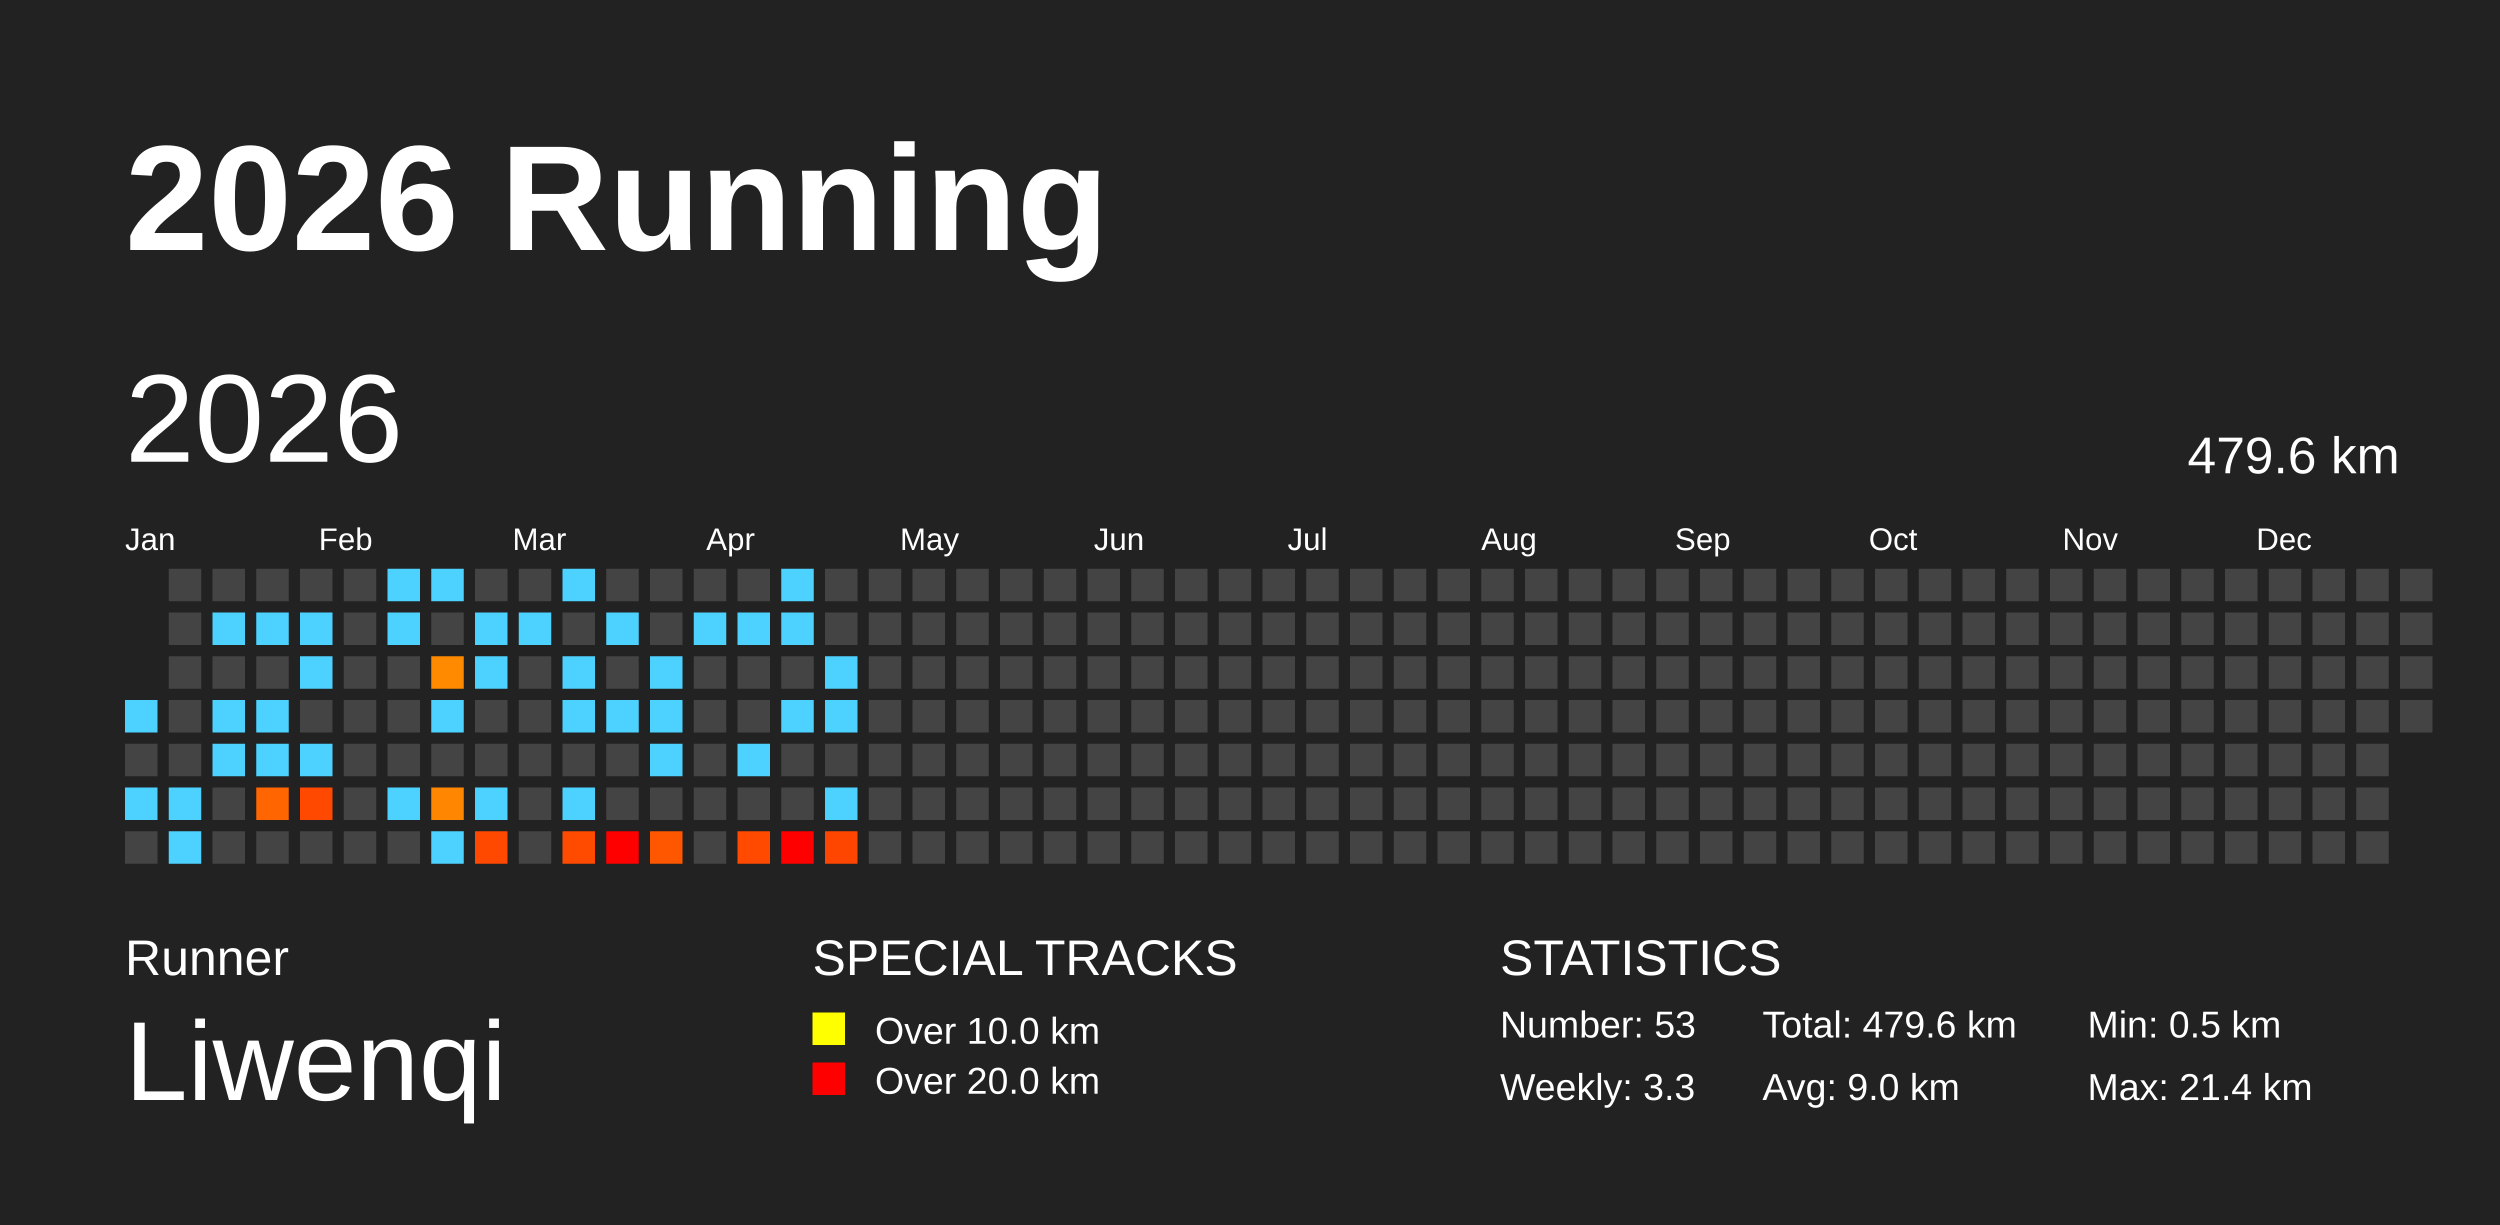
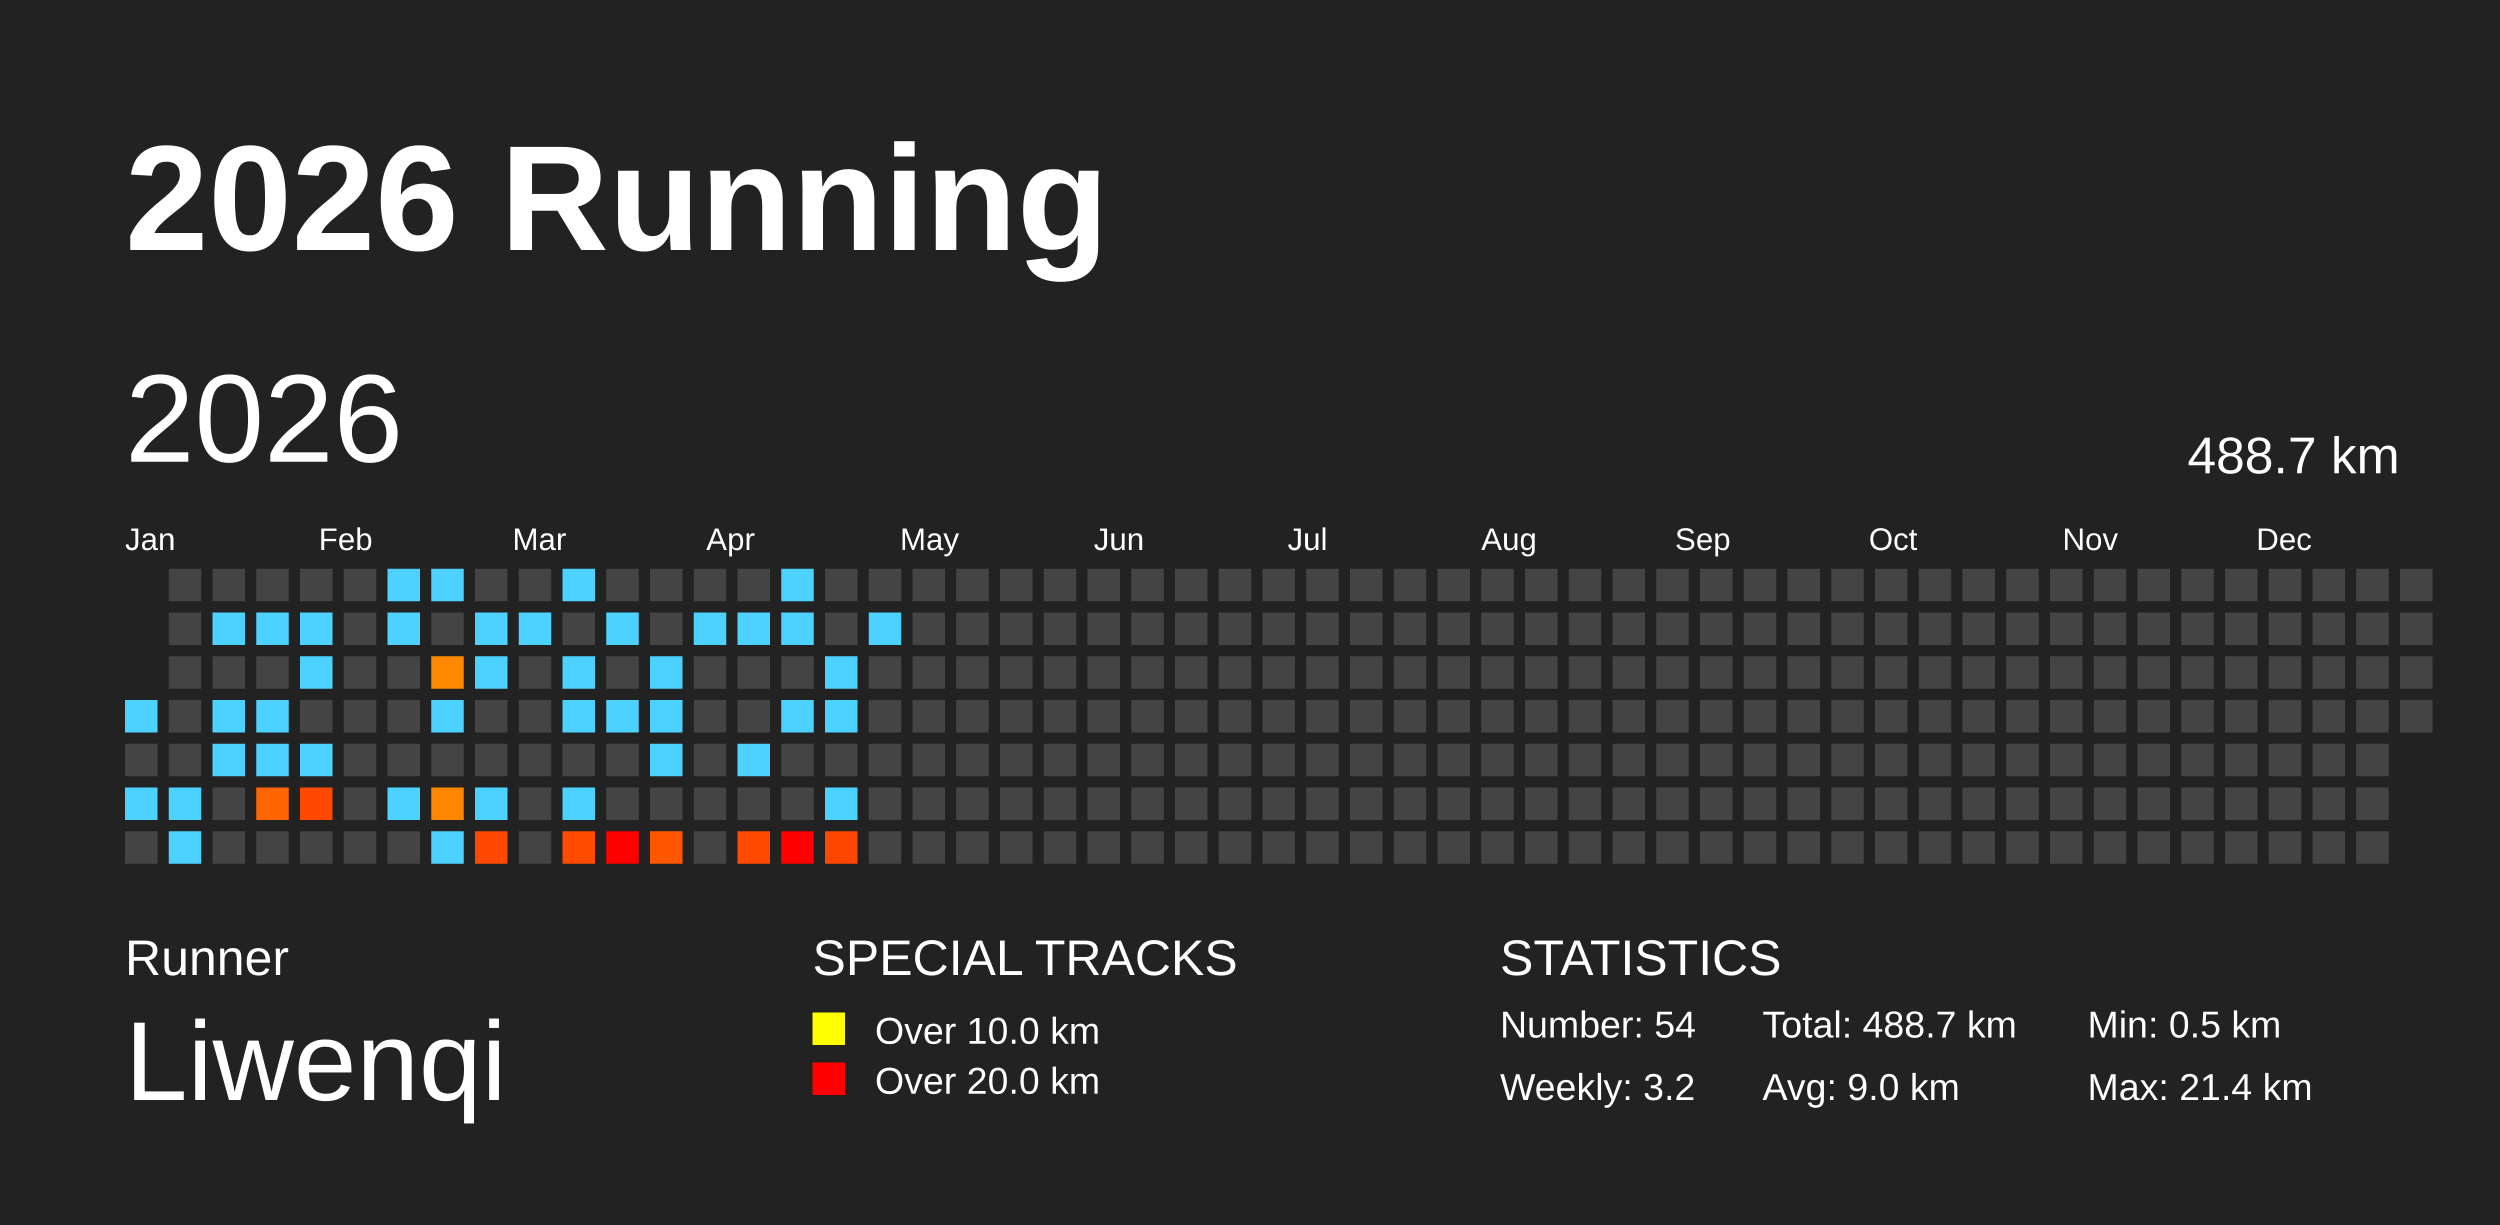
<svg xmlns="http://www.w3.org/2000/svg" baseProfile="full" height="98mm" version="1.1" viewBox="0,0,200,98" width="200mm">
  <defs />
  <rect fill="#222222" height="98" width="200" x="0" y="0" />
  <text fill="#FFFFFF" style="font-size:12px; font-family:Arial; font-weight:bold;" x="10" y="20">2026 Running</text>
  <text fill="#FFFFFF" style="font-size:4px; font-family:Arial" x="10" y="78">Runner</text>
  <text fill="#FFFFFF" style="font-size:9px; font-family:Arial" x="10" y="88">Liwenqi</text>
  <text fill="#FFFFFF" style="font-size:4px; font-family:Arial" x="65" y="78">SPECIAL TRACKS</text>
  <rect fill="yellow" height="2.6" width="2.6" x="65" y="81" />
  <text fill="#FFFFFF" style="font-size:3px; font-family:Arial" x="70" y="83.5">Over 10.0 km</text>
  <rect fill="red" height="2.6" width="2.6" x="65" y="85" />
  <text fill="#FFFFFF" style="font-size:3px; font-family:Arial" x="70" y="87.5">Over 20.0 km</text>
  <text fill="#FFFFFF" style="font-size:4px; font-family:Arial" x="120" y="78">STATISTICS</text>
-   <text fill="#FFFFFF" style="font-size:3px; font-family:Arial" x="120" y="83">Number: 53</text>
-   <text fill="#FFFFFF" style="font-size:3px; font-family:Arial" x="120" y="88">Weekly: 3.3</text>
-   <text fill="#FFFFFF" style="font-size:3px; font-family:Arial" x="141" y="83">Total: 479.6 km</text>
+   <text fill="#FFFFFF" style="font-size:3px; font-family:Arial" x="120" y="83">Number: 54</text>
+   <text fill="#FFFFFF" style="font-size:3px; font-family:Arial" x="120" y="88">Weekly: 3.2</text>
+   <text fill="#FFFFFF" style="font-size:3px; font-family:Arial" x="141" y="83">Total: 488.7 km</text>
  <text fill="#FFFFFF" style="font-size:3px; font-family:Arial" x="141" y="88">Avg: 9.0 km</text>
  <text fill="#FFFFFF" style="font-size:3px; font-family:Arial" x="167" y="83">Min: 0.5 km</text>
  <text fill="#FFFFFF" style="font-size:3px; font-family:Arial" x="167" y="88">Max: 21.4 km</text>
  <text dominant-baseline="hanging" fill="#FFFFFF" style="font-size:10.0px; font-family:Arial;" x="10" y="30">2026</text>
-   <text dominant-baseline="hanging" fill="#FFFFFF" style="font-size:4.125px; font-family:Arial;" x="175" y="35">479.6 km</text>
+   <text dominant-baseline="hanging" fill="#FFFFFF" style="font-size:4.125px; font-family:Arial;" x="175" y="35">488.7 km</text>
  <text fill="#FFFFFF" style="font-size:2.5px; font-family:Arial" x="10.0" y="44">Jan</text>
  <text fill="#FFFFFF" style="font-size:2.5px; font-family:Arial" x="25.5" y="44">Feb</text>
  <text fill="#FFFFFF" style="font-size:2.5px; font-family:Arial" x="41.0" y="44">Mar</text>
  <text fill="#FFFFFF" style="font-size:2.5px; font-family:Arial" x="56.5" y="44">Apr</text>
  <text fill="#FFFFFF" style="font-size:2.5px; font-family:Arial" x="72.0" y="44">May</text>
  <text fill="#FFFFFF" style="font-size:2.5px; font-family:Arial" x="87.5" y="44">Jun</text>
  <text fill="#FFFFFF" style="font-size:2.5px; font-family:Arial" x="103.0" y="44">Jul</text>
  <text fill="#FFFFFF" style="font-size:2.5px; font-family:Arial" x="118.5" y="44">Aug</text>
  <text fill="#FFFFFF" style="font-size:2.5px; font-family:Arial" x="134.0" y="44">Sep</text>
  <text fill="#FFFFFF" style="font-size:2.5px; font-family:Arial" x="149.5" y="44">Oct</text>
  <text fill="#FFFFFF" style="font-size:2.5px; font-family:Arial" x="165.0" y="44">Nov</text>
  <text fill="#FFFFFF" style="font-size:2.5px; font-family:Arial" x="180.5" y="44">Dec</text>
  <rect fill="#4dd2ff" height="2.6" width="2.6" x="10.0" y="56.0" />
  <rect fill="#444444" height="2.6" width="2.6" x="10.0" y="59.5" />
  <rect fill="#4dd2ff" height="2.6" width="2.6" x="10.0" y="63.0" />
  <rect fill="#444444" height="2.6" width="2.6" x="10.0" y="66.5" />
  <rect fill="#444444" height="2.6" width="2.6" x="13.5" y="45.5" />
  <rect fill="#444444" height="2.6" width="2.6" x="13.5" y="49.0" />
  <rect fill="#444444" height="2.6" width="2.6" x="13.5" y="52.5" />
  <rect fill="#444444" height="2.6" width="2.6" x="13.5" y="56.0" />
  <rect fill="#444444" height="2.6" width="2.6" x="13.5" y="59.5" />
  <rect fill="#4dd2ff" height="2.6" width="2.6" x="13.5" y="63.0" />
  <rect fill="#4dd2ff" height="2.6" width="2.6" x="13.5" y="66.5" />
  <rect fill="#444444" height="2.6" width="2.6" x="17.0" y="45.5" />
  <rect fill="#4dd2ff" height="2.6" width="2.6" x="17.0" y="49.0" />
  <rect fill="#444444" height="2.6" width="2.6" x="17.0" y="52.5" />
  <rect fill="#4dd2ff" height="2.6" width="2.6" x="17.0" y="56.0" />
  <rect fill="#4dd2ff" height="2.6" width="2.6" x="17.0" y="59.5" />
  <rect fill="#444444" height="2.6" width="2.6" x="17.0" y="63.0" />
  <rect fill="#444444" height="2.6" width="2.6" x="17.0" y="66.5" />
  <rect fill="#444444" height="2.6" width="2.6" x="20.5" y="45.5" />
  <rect fill="#4dd2ff" height="2.6" width="2.6" x="20.5" y="49.0" />
  <rect fill="#444444" height="2.6" width="2.6" x="20.5" y="52.5" />
  <rect fill="#4dd2ff" height="2.6" width="2.6" x="20.5" y="56.0" />
  <rect fill="#4dd2ff" height="2.6" width="2.6" x="20.5" y="59.5" />
  <rect fill="#ff6500" height="2.6" width="2.6" x="20.5" y="63.0" />
  <rect fill="#444444" height="2.6" width="2.6" x="20.5" y="66.5" />
  <rect fill="#444444" height="2.6" width="2.6" x="24.0" y="45.5" />
  <rect fill="#4dd2ff" height="2.6" width="2.6" x="24.0" y="49.0" />
  <rect fill="#4dd2ff" height="2.6" width="2.6" x="24.0" y="52.5" />
  <rect fill="#444444" height="2.6" width="2.6" x="24.0" y="56.0" />
  <rect fill="#4dd2ff" height="2.6" width="2.6" x="24.0" y="59.5" />
  <rect fill="#ff4800" height="2.6" width="2.6" x="24.0" y="63.0" />
  <rect fill="#444444" height="2.6" width="2.6" x="24.0" y="66.5" />
  <rect fill="#444444" height="2.6" width="2.6" x="27.5" y="45.5" />
  <rect fill="#444444" height="2.6" width="2.6" x="27.5" y="49.0" />
  <rect fill="#444444" height="2.6" width="2.6" x="27.5" y="52.5" />
  <rect fill="#444444" height="2.6" width="2.6" x="27.5" y="56.0" />
  <rect fill="#444444" height="2.6" width="2.6" x="27.5" y="59.5" />
  <rect fill="#444444" height="2.6" width="2.6" x="27.5" y="63.0" />
  <rect fill="#444444" height="2.6" width="2.6" x="27.5" y="66.5" />
  <rect fill="#4dd2ff" height="2.6" width="2.6" x="31.0" y="45.5" />
  <rect fill="#4dd2ff" height="2.6" width="2.6" x="31.0" y="49.0" />
  <rect fill="#444444" height="2.6" width="2.6" x="31.0" y="52.5" />
  <rect fill="#444444" height="2.6" width="2.6" x="31.0" y="56.0" />
  <rect fill="#444444" height="2.6" width="2.6" x="31.0" y="59.5" />
  <rect fill="#4dd2ff" height="2.6" width="2.6" x="31.0" y="63.0" />
  <rect fill="#444444" height="2.6" width="2.6" x="31.0" y="66.5" />
  <rect fill="#4dd2ff" height="2.6" width="2.6" x="34.5" y="45.5" />
  <rect fill="#444444" height="2.6" width="2.6" x="34.5" y="49.0" />
  <rect fill="#ff8a00" height="2.6" width="2.6" x="34.5" y="52.5" />
  <rect fill="#4dd2ff" height="2.6" width="2.6" x="34.5" y="56.0" />
  <rect fill="#444444" height="2.6" width="2.6" x="34.5" y="59.5" />
  <rect fill="#ff8600" height="2.6" width="2.6" x="34.5" y="63.0" />
  <rect fill="#4dd2ff" height="2.6" width="2.6" x="34.5" y="66.5" />
  <rect fill="#444444" height="2.6" width="2.6" x="38.0" y="45.5" />
  <rect fill="#4dd2ff" height="2.6" width="2.6" x="38.0" y="49.0" />
  <rect fill="#4dd2ff" height="2.6" width="2.6" x="38.0" y="52.5" />
  <rect fill="#444444" height="2.6" width="2.6" x="38.0" y="56.0" />
  <rect fill="#444444" height="2.6" width="2.6" x="38.0" y="59.5" />
  <rect fill="#4dd2ff" height="2.6" width="2.6" x="38.0" y="63.0" />
  <rect fill="#ff4800" height="2.6" width="2.6" x="38.0" y="66.5" />
  <rect fill="#444444" height="2.6" width="2.6" x="41.5" y="45.5" />
  <rect fill="#4dd2ff" height="2.6" width="2.6" x="41.5" y="49.0" />
  <rect fill="#444444" height="2.6" width="2.6" x="41.5" y="52.5" />
  <rect fill="#444444" height="2.6" width="2.6" x="41.5" y="56.0" />
  <rect fill="#444444" height="2.6" width="2.6" x="41.5" y="59.5" />
  <rect fill="#444444" height="2.6" width="2.6" x="41.5" y="63.0" />
  <rect fill="#444444" height="2.6" width="2.6" x="41.5" y="66.5" />
  <rect fill="#4dd2ff" height="2.6" width="2.6" x="45.0" y="45.5" />
  <rect fill="#444444" height="2.6" width="2.6" x="45.0" y="49.0" />
  <rect fill="#4dd2ff" height="2.6" width="2.6" x="45.0" y="52.5" />
  <rect fill="#4dd2ff" height="2.6" width="2.6" x="45.0" y="56.0" />
  <rect fill="#444444" height="2.6" width="2.6" x="45.0" y="59.5" />
  <rect fill="#4dd2ff" height="2.6" width="2.6" x="45.0" y="63.0" />
  <rect fill="#ff4b00" height="2.6" width="2.6" x="45.0" y="66.5" />
  <rect fill="#444444" height="2.6" width="2.6" x="48.5" y="45.5" />
  <rect fill="#4dd2ff" height="2.6" width="2.6" x="48.5" y="49.0" />
  <rect fill="#444444" height="2.6" width="2.6" x="48.5" y="52.5" />
  <rect fill="#4dd2ff" height="2.6" width="2.6" x="48.5" y="56.0" />
  <rect fill="#444444" height="2.6" width="2.6" x="48.5" y="59.5" />
  <rect fill="#444444" height="2.6" width="2.6" x="48.5" y="63.0" />
  <rect fill="red" height="2.6" width="2.6" x="48.5" y="66.5" />
  <rect fill="#444444" height="2.6" width="2.6" x="52.0" y="45.5" />
  <rect fill="#444444" height="2.6" width="2.6" x="52.0" y="49.0" />
  <rect fill="#4dd2ff" height="2.6" width="2.6" x="52.0" y="52.5" />
  <rect fill="#4dd2ff" height="2.6" width="2.6" x="52.0" y="56.0" />
  <rect fill="#4dd2ff" height="2.6" width="2.6" x="52.0" y="59.5" />
  <rect fill="#444444" height="2.6" width="2.6" x="52.0" y="63.0" />
  <rect fill="#ff5700" height="2.6" width="2.6" x="52.0" y="66.5" />
  <rect fill="#444444" height="2.6" width="2.6" x="55.5" y="45.5" />
  <rect fill="#4dd2ff" height="2.6" width="2.6" x="55.5" y="49.0" />
  <rect fill="#444444" height="2.6" width="2.6" x="55.5" y="52.5" />
  <rect fill="#444444" height="2.6" width="2.6" x="55.5" y="56.0" />
  <rect fill="#444444" height="2.6" width="2.6" x="55.5" y="59.5" />
  <rect fill="#444444" height="2.6" width="2.6" x="55.5" y="63.0" />
  <rect fill="#444444" height="2.6" width="2.6" x="55.5" y="66.5" />
  <rect fill="#444444" height="2.6" width="2.6" x="59.0" y="45.5" />
  <rect fill="#4dd2ff" height="2.6" width="2.6" x="59.0" y="49.0" />
  <rect fill="#444444" height="2.6" width="2.6" x="59.0" y="52.5" />
  <rect fill="#444444" height="2.6" width="2.6" x="59.0" y="56.0" />
  <rect fill="#4dd2ff" height="2.6" width="2.6" x="59.0" y="59.5" />
  <rect fill="#444444" height="2.6" width="2.6" x="59.0" y="63.0" />
  <rect fill="#ff4a00" height="2.6" width="2.6" x="59.0" y="66.5" />
  <rect fill="#4dd2ff" height="2.6" width="2.6" x="62.5" y="45.5" />
  <rect fill="#4dd2ff" height="2.6" width="2.6" x="62.5" y="49.0" />
  <rect fill="#444444" height="2.6" width="2.6" x="62.5" y="52.5" />
  <rect fill="#4dd2ff" height="2.6" width="2.6" x="62.5" y="56.0" />
  <rect fill="#444444" height="2.6" width="2.6" x="62.5" y="59.5" />
  <rect fill="#444444" height="2.6" width="2.6" x="62.5" y="63.0" />
  <rect fill="red" height="2.6" width="2.6" x="62.5" y="66.5" />
  <rect fill="#444444" height="2.6" width="2.6" x="66.0" y="45.5" />
  <rect fill="#444444" height="2.6" width="2.6" x="66.0" y="49.0" />
  <rect fill="#4dd2ff" height="2.6" width="2.6" x="66.0" y="52.5" />
  <rect fill="#4dd2ff" height="2.6" width="2.6" x="66.0" y="56.0" />
  <rect fill="#444444" height="2.6" width="2.6" x="66.0" y="59.5" />
  <rect fill="#4dd2ff" height="2.6" width="2.6" x="66.0" y="63.0" />
  <rect fill="#ff4600" height="2.6" width="2.6" x="66.0" y="66.5" />
  <rect fill="#444444" height="2.6" width="2.6" x="69.5" y="45.5" />
-   <rect fill="#444444" height="2.6" width="2.6" x="69.5" y="49.0" />
+   <rect fill="#4dd2ff" height="2.6" width="2.6" x="69.5" y="49.0" />
  <rect fill="#444444" height="2.6" width="2.6" x="69.5" y="52.5" />
  <rect fill="#444444" height="2.6" width="2.6" x="69.5" y="56.0" />
  <rect fill="#444444" height="2.6" width="2.6" x="69.5" y="59.5" />
  <rect fill="#444444" height="2.6" width="2.6" x="69.5" y="63.0" />
  <rect fill="#444444" height="2.6" width="2.6" x="69.5" y="66.5" />
  <rect fill="#444444" height="2.6" width="2.6" x="73.0" y="45.5" />
  <rect fill="#444444" height="2.6" width="2.6" x="73.0" y="49.0" />
  <rect fill="#444444" height="2.6" width="2.6" x="73.0" y="52.5" />
  <rect fill="#444444" height="2.6" width="2.6" x="73.0" y="56.0" />
  <rect fill="#444444" height="2.6" width="2.6" x="73.0" y="59.5" />
  <rect fill="#444444" height="2.6" width="2.6" x="73.0" y="63.0" />
  <rect fill="#444444" height="2.6" width="2.6" x="73.0" y="66.5" />
  <rect fill="#444444" height="2.6" width="2.6" x="76.5" y="45.5" />
  <rect fill="#444444" height="2.6" width="2.6" x="76.5" y="49.0" />
  <rect fill="#444444" height="2.6" width="2.6" x="76.5" y="52.5" />
  <rect fill="#444444" height="2.6" width="2.6" x="76.5" y="56.0" />
  <rect fill="#444444" height="2.6" width="2.6" x="76.5" y="59.5" />
  <rect fill="#444444" height="2.6" width="2.6" x="76.5" y="63.0" />
  <rect fill="#444444" height="2.6" width="2.6" x="76.5" y="66.5" />
  <rect fill="#444444" height="2.6" width="2.6" x="80.0" y="45.5" />
  <rect fill="#444444" height="2.6" width="2.6" x="80.0" y="49.0" />
  <rect fill="#444444" height="2.6" width="2.6" x="80.0" y="52.5" />
  <rect fill="#444444" height="2.6" width="2.6" x="80.0" y="56.0" />
  <rect fill="#444444" height="2.6" width="2.6" x="80.0" y="59.5" />
  <rect fill="#444444" height="2.6" width="2.6" x="80.0" y="63.0" />
  <rect fill="#444444" height="2.6" width="2.6" x="80.0" y="66.5" />
  <rect fill="#444444" height="2.6" width="2.6" x="83.5" y="45.5" />
  <rect fill="#444444" height="2.6" width="2.6" x="83.5" y="49.0" />
  <rect fill="#444444" height="2.6" width="2.6" x="83.5" y="52.5" />
  <rect fill="#444444" height="2.6" width="2.6" x="83.5" y="56.0" />
  <rect fill="#444444" height="2.6" width="2.6" x="83.5" y="59.5" />
  <rect fill="#444444" height="2.6" width="2.6" x="83.5" y="63.0" />
  <rect fill="#444444" height="2.6" width="2.6" x="83.5" y="66.5" />
  <rect fill="#444444" height="2.6" width="2.6" x="87.0" y="45.5" />
  <rect fill="#444444" height="2.6" width="2.6" x="87.0" y="49.0" />
  <rect fill="#444444" height="2.6" width="2.6" x="87.0" y="52.5" />
  <rect fill="#444444" height="2.6" width="2.6" x="87.0" y="56.0" />
  <rect fill="#444444" height="2.6" width="2.6" x="87.0" y="59.5" />
  <rect fill="#444444" height="2.6" width="2.6" x="87.0" y="63.0" />
  <rect fill="#444444" height="2.6" width="2.6" x="87.0" y="66.5" />
  <rect fill="#444444" height="2.6" width="2.6" x="90.5" y="45.5" />
  <rect fill="#444444" height="2.6" width="2.6" x="90.5" y="49.0" />
  <rect fill="#444444" height="2.6" width="2.6" x="90.5" y="52.5" />
  <rect fill="#444444" height="2.6" width="2.6" x="90.5" y="56.0" />
  <rect fill="#444444" height="2.6" width="2.6" x="90.5" y="59.5" />
  <rect fill="#444444" height="2.6" width="2.6" x="90.5" y="63.0" />
  <rect fill="#444444" height="2.6" width="2.6" x="90.5" y="66.5" />
  <rect fill="#444444" height="2.6" width="2.6" x="94.0" y="45.5" />
  <rect fill="#444444" height="2.6" width="2.6" x="94.0" y="49.0" />
  <rect fill="#444444" height="2.6" width="2.6" x="94.0" y="52.5" />
  <rect fill="#444444" height="2.6" width="2.6" x="94.0" y="56.0" />
  <rect fill="#444444" height="2.6" width="2.6" x="94.0" y="59.5" />
  <rect fill="#444444" height="2.6" width="2.6" x="94.0" y="63.0" />
  <rect fill="#444444" height="2.6" width="2.6" x="94.0" y="66.5" />
  <rect fill="#444444" height="2.6" width="2.6" x="97.5" y="45.5" />
  <rect fill="#444444" height="2.6" width="2.6" x="97.5" y="49.0" />
  <rect fill="#444444" height="2.6" width="2.6" x="97.5" y="52.5" />
  <rect fill="#444444" height="2.6" width="2.6" x="97.5" y="56.0" />
  <rect fill="#444444" height="2.6" width="2.6" x="97.5" y="59.5" />
  <rect fill="#444444" height="2.6" width="2.6" x="97.5" y="63.0" />
  <rect fill="#444444" height="2.6" width="2.6" x="97.5" y="66.5" />
  <rect fill="#444444" height="2.6" width="2.6" x="101.0" y="45.5" />
  <rect fill="#444444" height="2.6" width="2.6" x="101.0" y="49.0" />
  <rect fill="#444444" height="2.6" width="2.6" x="101.0" y="52.5" />
  <rect fill="#444444" height="2.6" width="2.6" x="101.0" y="56.0" />
  <rect fill="#444444" height="2.6" width="2.6" x="101.0" y="59.5" />
  <rect fill="#444444" height="2.6" width="2.6" x="101.0" y="63.0" />
  <rect fill="#444444" height="2.6" width="2.6" x="101.0" y="66.5" />
  <rect fill="#444444" height="2.6" width="2.6" x="104.5" y="45.5" />
  <rect fill="#444444" height="2.6" width="2.6" x="104.5" y="49.0" />
  <rect fill="#444444" height="2.6" width="2.6" x="104.5" y="52.5" />
  <rect fill="#444444" height="2.6" width="2.6" x="104.5" y="56.0" />
  <rect fill="#444444" height="2.6" width="2.6" x="104.5" y="59.5" />
  <rect fill="#444444" height="2.6" width="2.6" x="104.5" y="63.0" />
  <rect fill="#444444" height="2.6" width="2.6" x="104.5" y="66.5" />
  <rect fill="#444444" height="2.6" width="2.6" x="108.0" y="45.5" />
  <rect fill="#444444" height="2.6" width="2.6" x="108.0" y="49.0" />
  <rect fill="#444444" height="2.6" width="2.6" x="108.0" y="52.5" />
  <rect fill="#444444" height="2.6" width="2.6" x="108.0" y="56.0" />
  <rect fill="#444444" height="2.6" width="2.6" x="108.0" y="59.5" />
  <rect fill="#444444" height="2.6" width="2.6" x="108.0" y="63.0" />
  <rect fill="#444444" height="2.6" width="2.6" x="108.0" y="66.5" />
  <rect fill="#444444" height="2.6" width="2.6" x="111.5" y="45.5" />
  <rect fill="#444444" height="2.6" width="2.6" x="111.5" y="49.0" />
  <rect fill="#444444" height="2.6" width="2.6" x="111.5" y="52.5" />
  <rect fill="#444444" height="2.6" width="2.6" x="111.5" y="56.0" />
  <rect fill="#444444" height="2.6" width="2.6" x="111.5" y="59.5" />
  <rect fill="#444444" height="2.6" width="2.6" x="111.5" y="63.0" />
  <rect fill="#444444" height="2.6" width="2.6" x="111.5" y="66.5" />
  <rect fill="#444444" height="2.6" width="2.6" x="115.0" y="45.5" />
  <rect fill="#444444" height="2.6" width="2.6" x="115.0" y="49.0" />
  <rect fill="#444444" height="2.6" width="2.6" x="115.0" y="52.5" />
  <rect fill="#444444" height="2.6" width="2.6" x="115.0" y="56.0" />
  <rect fill="#444444" height="2.6" width="2.6" x="115.0" y="59.5" />
  <rect fill="#444444" height="2.6" width="2.6" x="115.0" y="63.0" />
  <rect fill="#444444" height="2.6" width="2.6" x="115.0" y="66.5" />
  <rect fill="#444444" height="2.6" width="2.6" x="118.5" y="45.5" />
  <rect fill="#444444" height="2.6" width="2.6" x="118.5" y="49.0" />
  <rect fill="#444444" height="2.6" width="2.6" x="118.5" y="52.5" />
  <rect fill="#444444" height="2.6" width="2.6" x="118.5" y="56.0" />
  <rect fill="#444444" height="2.6" width="2.6" x="118.5" y="59.5" />
  <rect fill="#444444" height="2.6" width="2.6" x="118.5" y="63.0" />
  <rect fill="#444444" height="2.6" width="2.6" x="118.5" y="66.5" />
  <rect fill="#444444" height="2.6" width="2.6" x="122.0" y="45.5" />
  <rect fill="#444444" height="2.6" width="2.6" x="122.0" y="49.0" />
  <rect fill="#444444" height="2.6" width="2.6" x="122.0" y="52.5" />
  <rect fill="#444444" height="2.6" width="2.6" x="122.0" y="56.0" />
  <rect fill="#444444" height="2.6" width="2.6" x="122.0" y="59.5" />
  <rect fill="#444444" height="2.6" width="2.6" x="122.0" y="63.0" />
  <rect fill="#444444" height="2.6" width="2.6" x="122.0" y="66.5" />
  <rect fill="#444444" height="2.6" width="2.6" x="125.5" y="45.5" />
  <rect fill="#444444" height="2.6" width="2.6" x="125.5" y="49.0" />
  <rect fill="#444444" height="2.6" width="2.6" x="125.5" y="52.5" />
  <rect fill="#444444" height="2.6" width="2.6" x="125.5" y="56.0" />
  <rect fill="#444444" height="2.6" width="2.6" x="125.5" y="59.5" />
  <rect fill="#444444" height="2.6" width="2.6" x="125.5" y="63.0" />
  <rect fill="#444444" height="2.6" width="2.6" x="125.5" y="66.5" />
  <rect fill="#444444" height="2.6" width="2.6" x="129.0" y="45.5" />
  <rect fill="#444444" height="2.6" width="2.6" x="129.0" y="49.0" />
  <rect fill="#444444" height="2.6" width="2.6" x="129.0" y="52.5" />
  <rect fill="#444444" height="2.6" width="2.6" x="129.0" y="56.0" />
  <rect fill="#444444" height="2.6" width="2.6" x="129.0" y="59.5" />
  <rect fill="#444444" height="2.6" width="2.6" x="129.0" y="63.0" />
  <rect fill="#444444" height="2.6" width="2.6" x="129.0" y="66.5" />
  <rect fill="#444444" height="2.6" width="2.6" x="132.5" y="45.5" />
  <rect fill="#444444" height="2.6" width="2.6" x="132.5" y="49.0" />
  <rect fill="#444444" height="2.6" width="2.6" x="132.5" y="52.5" />
  <rect fill="#444444" height="2.6" width="2.6" x="132.5" y="56.0" />
  <rect fill="#444444" height="2.6" width="2.6" x="132.5" y="59.5" />
  <rect fill="#444444" height="2.6" width="2.6" x="132.5" y="63.0" />
  <rect fill="#444444" height="2.6" width="2.6" x="132.5" y="66.5" />
  <rect fill="#444444" height="2.6" width="2.6" x="136.0" y="45.5" />
  <rect fill="#444444" height="2.6" width="2.6" x="136.0" y="49.0" />
  <rect fill="#444444" height="2.6" width="2.6" x="136.0" y="52.5" />
  <rect fill="#444444" height="2.6" width="2.6" x="136.0" y="56.0" />
  <rect fill="#444444" height="2.6" width="2.6" x="136.0" y="59.5" />
  <rect fill="#444444" height="2.6" width="2.6" x="136.0" y="63.0" />
  <rect fill="#444444" height="2.6" width="2.6" x="136.0" y="66.5" />
  <rect fill="#444444" height="2.6" width="2.6" x="139.5" y="45.5" />
  <rect fill="#444444" height="2.6" width="2.6" x="139.5" y="49.0" />
  <rect fill="#444444" height="2.6" width="2.6" x="139.5" y="52.5" />
  <rect fill="#444444" height="2.6" width="2.6" x="139.5" y="56.0" />
  <rect fill="#444444" height="2.6" width="2.6" x="139.5" y="59.5" />
  <rect fill="#444444" height="2.6" width="2.6" x="139.5" y="63.0" />
  <rect fill="#444444" height="2.6" width="2.6" x="139.5" y="66.5" />
  <rect fill="#444444" height="2.6" width="2.6" x="143.0" y="45.5" />
  <rect fill="#444444" height="2.6" width="2.6" x="143.0" y="49.0" />
  <rect fill="#444444" height="2.6" width="2.6" x="143.0" y="52.5" />
  <rect fill="#444444" height="2.6" width="2.6" x="143.0" y="56.0" />
  <rect fill="#444444" height="2.6" width="2.6" x="143.0" y="59.5" />
  <rect fill="#444444" height="2.6" width="2.6" x="143.0" y="63.0" />
  <rect fill="#444444" height="2.6" width="2.6" x="143.0" y="66.5" />
  <rect fill="#444444" height="2.6" width="2.6" x="146.5" y="45.5" />
  <rect fill="#444444" height="2.6" width="2.6" x="146.5" y="49.0" />
  <rect fill="#444444" height="2.6" width="2.6" x="146.5" y="52.5" />
  <rect fill="#444444" height="2.6" width="2.6" x="146.5" y="56.0" />
  <rect fill="#444444" height="2.6" width="2.6" x="146.5" y="59.5" />
  <rect fill="#444444" height="2.6" width="2.6" x="146.5" y="63.0" />
  <rect fill="#444444" height="2.6" width="2.6" x="146.5" y="66.5" />
  <rect fill="#444444" height="2.6" width="2.6" x="150.0" y="45.5" />
  <rect fill="#444444" height="2.6" width="2.6" x="150.0" y="49.0" />
  <rect fill="#444444" height="2.6" width="2.6" x="150.0" y="52.5" />
  <rect fill="#444444" height="2.6" width="2.6" x="150.0" y="56.0" />
  <rect fill="#444444" height="2.6" width="2.6" x="150.0" y="59.5" />
  <rect fill="#444444" height="2.6" width="2.6" x="150.0" y="63.0" />
  <rect fill="#444444" height="2.6" width="2.6" x="150.0" y="66.5" />
  <rect fill="#444444" height="2.6" width="2.6" x="153.5" y="45.5" />
  <rect fill="#444444" height="2.6" width="2.6" x="153.5" y="49.0" />
  <rect fill="#444444" height="2.6" width="2.6" x="153.5" y="52.5" />
  <rect fill="#444444" height="2.6" width="2.6" x="153.5" y="56.0" />
  <rect fill="#444444" height="2.6" width="2.6" x="153.5" y="59.5" />
  <rect fill="#444444" height="2.6" width="2.6" x="153.5" y="63.0" />
  <rect fill="#444444" height="2.6" width="2.6" x="153.5" y="66.5" />
  <rect fill="#444444" height="2.6" width="2.6" x="157.0" y="45.5" />
  <rect fill="#444444" height="2.6" width="2.6" x="157.0" y="49.0" />
  <rect fill="#444444" height="2.6" width="2.6" x="157.0" y="52.5" />
  <rect fill="#444444" height="2.6" width="2.6" x="157.0" y="56.0" />
  <rect fill="#444444" height="2.6" width="2.6" x="157.0" y="59.5" />
  <rect fill="#444444" height="2.6" width="2.6" x="157.0" y="63.0" />
  <rect fill="#444444" height="2.6" width="2.6" x="157.0" y="66.5" />
  <rect fill="#444444" height="2.6" width="2.6" x="160.5" y="45.5" />
  <rect fill="#444444" height="2.6" width="2.6" x="160.5" y="49.0" />
  <rect fill="#444444" height="2.6" width="2.6" x="160.5" y="52.5" />
  <rect fill="#444444" height="2.6" width="2.6" x="160.5" y="56.0" />
  <rect fill="#444444" height="2.6" width="2.6" x="160.5" y="59.5" />
  <rect fill="#444444" height="2.6" width="2.6" x="160.5" y="63.0" />
  <rect fill="#444444" height="2.6" width="2.6" x="160.5" y="66.5" />
  <rect fill="#444444" height="2.6" width="2.6" x="164.0" y="45.5" />
  <rect fill="#444444" height="2.6" width="2.6" x="164.0" y="49.0" />
  <rect fill="#444444" height="2.6" width="2.6" x="164.0" y="52.5" />
  <rect fill="#444444" height="2.6" width="2.6" x="164.0" y="56.0" />
  <rect fill="#444444" height="2.6" width="2.6" x="164.0" y="59.5" />
  <rect fill="#444444" height="2.6" width="2.6" x="164.0" y="63.0" />
  <rect fill="#444444" height="2.6" width="2.6" x="164.0" y="66.5" />
  <rect fill="#444444" height="2.6" width="2.6" x="167.5" y="45.5" />
  <rect fill="#444444" height="2.6" width="2.6" x="167.5" y="49.0" />
  <rect fill="#444444" height="2.6" width="2.6" x="167.5" y="52.5" />
  <rect fill="#444444" height="2.6" width="2.6" x="167.5" y="56.0" />
  <rect fill="#444444" height="2.6" width="2.6" x="167.5" y="59.5" />
  <rect fill="#444444" height="2.6" width="2.6" x="167.5" y="63.0" />
  <rect fill="#444444" height="2.6" width="2.6" x="167.5" y="66.5" />
  <rect fill="#444444" height="2.6" width="2.6" x="171.0" y="45.5" />
  <rect fill="#444444" height="2.6" width="2.6" x="171.0" y="49.0" />
  <rect fill="#444444" height="2.6" width="2.6" x="171.0" y="52.5" />
  <rect fill="#444444" height="2.6" width="2.6" x="171.0" y="56.0" />
  <rect fill="#444444" height="2.6" width="2.6" x="171.0" y="59.5" />
  <rect fill="#444444" height="2.6" width="2.6" x="171.0" y="63.0" />
  <rect fill="#444444" height="2.6" width="2.6" x="171.0" y="66.5" />
  <rect fill="#444444" height="2.6" width="2.6" x="174.5" y="45.5" />
  <rect fill="#444444" height="2.6" width="2.6" x="174.5" y="49.0" />
  <rect fill="#444444" height="2.6" width="2.6" x="174.5" y="52.5" />
  <rect fill="#444444" height="2.6" width="2.6" x="174.5" y="56.0" />
  <rect fill="#444444" height="2.6" width="2.6" x="174.5" y="59.5" />
  <rect fill="#444444" height="2.6" width="2.6" x="174.5" y="63.0" />
  <rect fill="#444444" height="2.6" width="2.6" x="174.5" y="66.5" />
  <rect fill="#444444" height="2.6" width="2.6" x="178.0" y="45.5" />
  <rect fill="#444444" height="2.6" width="2.6" x="178.0" y="49.0" />
  <rect fill="#444444" height="2.6" width="2.6" x="178.0" y="52.5" />
  <rect fill="#444444" height="2.6" width="2.6" x="178.0" y="56.0" />
  <rect fill="#444444" height="2.6" width="2.6" x="178.0" y="59.5" />
  <rect fill="#444444" height="2.6" width="2.6" x="178.0" y="63.0" />
  <rect fill="#444444" height="2.6" width="2.6" x="178.0" y="66.5" />
  <rect fill="#444444" height="2.6" width="2.6" x="181.5" y="45.5" />
  <rect fill="#444444" height="2.6" width="2.6" x="181.5" y="49.0" />
  <rect fill="#444444" height="2.6" width="2.6" x="181.5" y="52.5" />
  <rect fill="#444444" height="2.6" width="2.6" x="181.5" y="56.0" />
  <rect fill="#444444" height="2.6" width="2.6" x="181.5" y="59.5" />
  <rect fill="#444444" height="2.6" width="2.6" x="181.5" y="63.0" />
  <rect fill="#444444" height="2.6" width="2.6" x="181.5" y="66.5" />
  <rect fill="#444444" height="2.6" width="2.6" x="185.0" y="45.5" />
  <rect fill="#444444" height="2.6" width="2.6" x="185.0" y="49.0" />
  <rect fill="#444444" height="2.6" width="2.6" x="185.0" y="52.5" />
  <rect fill="#444444" height="2.6" width="2.6" x="185.0" y="56.0" />
  <rect fill="#444444" height="2.6" width="2.6" x="185.0" y="59.5" />
  <rect fill="#444444" height="2.6" width="2.6" x="185.0" y="63.0" />
  <rect fill="#444444" height="2.6" width="2.6" x="185.0" y="66.5" />
  <rect fill="#444444" height="2.6" width="2.6" x="188.5" y="45.5" />
  <rect fill="#444444" height="2.6" width="2.6" x="188.5" y="49.0" />
  <rect fill="#444444" height="2.6" width="2.6" x="188.5" y="52.5" />
  <rect fill="#444444" height="2.6" width="2.6" x="188.5" y="56.0" />
  <rect fill="#444444" height="2.6" width="2.6" x="188.5" y="59.5" />
  <rect fill="#444444" height="2.6" width="2.6" x="188.5" y="63.0" />
  <rect fill="#444444" height="2.6" width="2.6" x="188.5" y="66.5" />
  <rect fill="#444444" height="2.6" width="2.6" x="192.0" y="45.5" />
  <rect fill="#444444" height="2.6" width="2.6" x="192.0" y="49.0" />
  <rect fill="#444444" height="2.6" width="2.6" x="192.0" y="52.5" />
  <rect fill="#444444" height="2.6" width="2.6" x="192.0" y="56.0" />
</svg>
